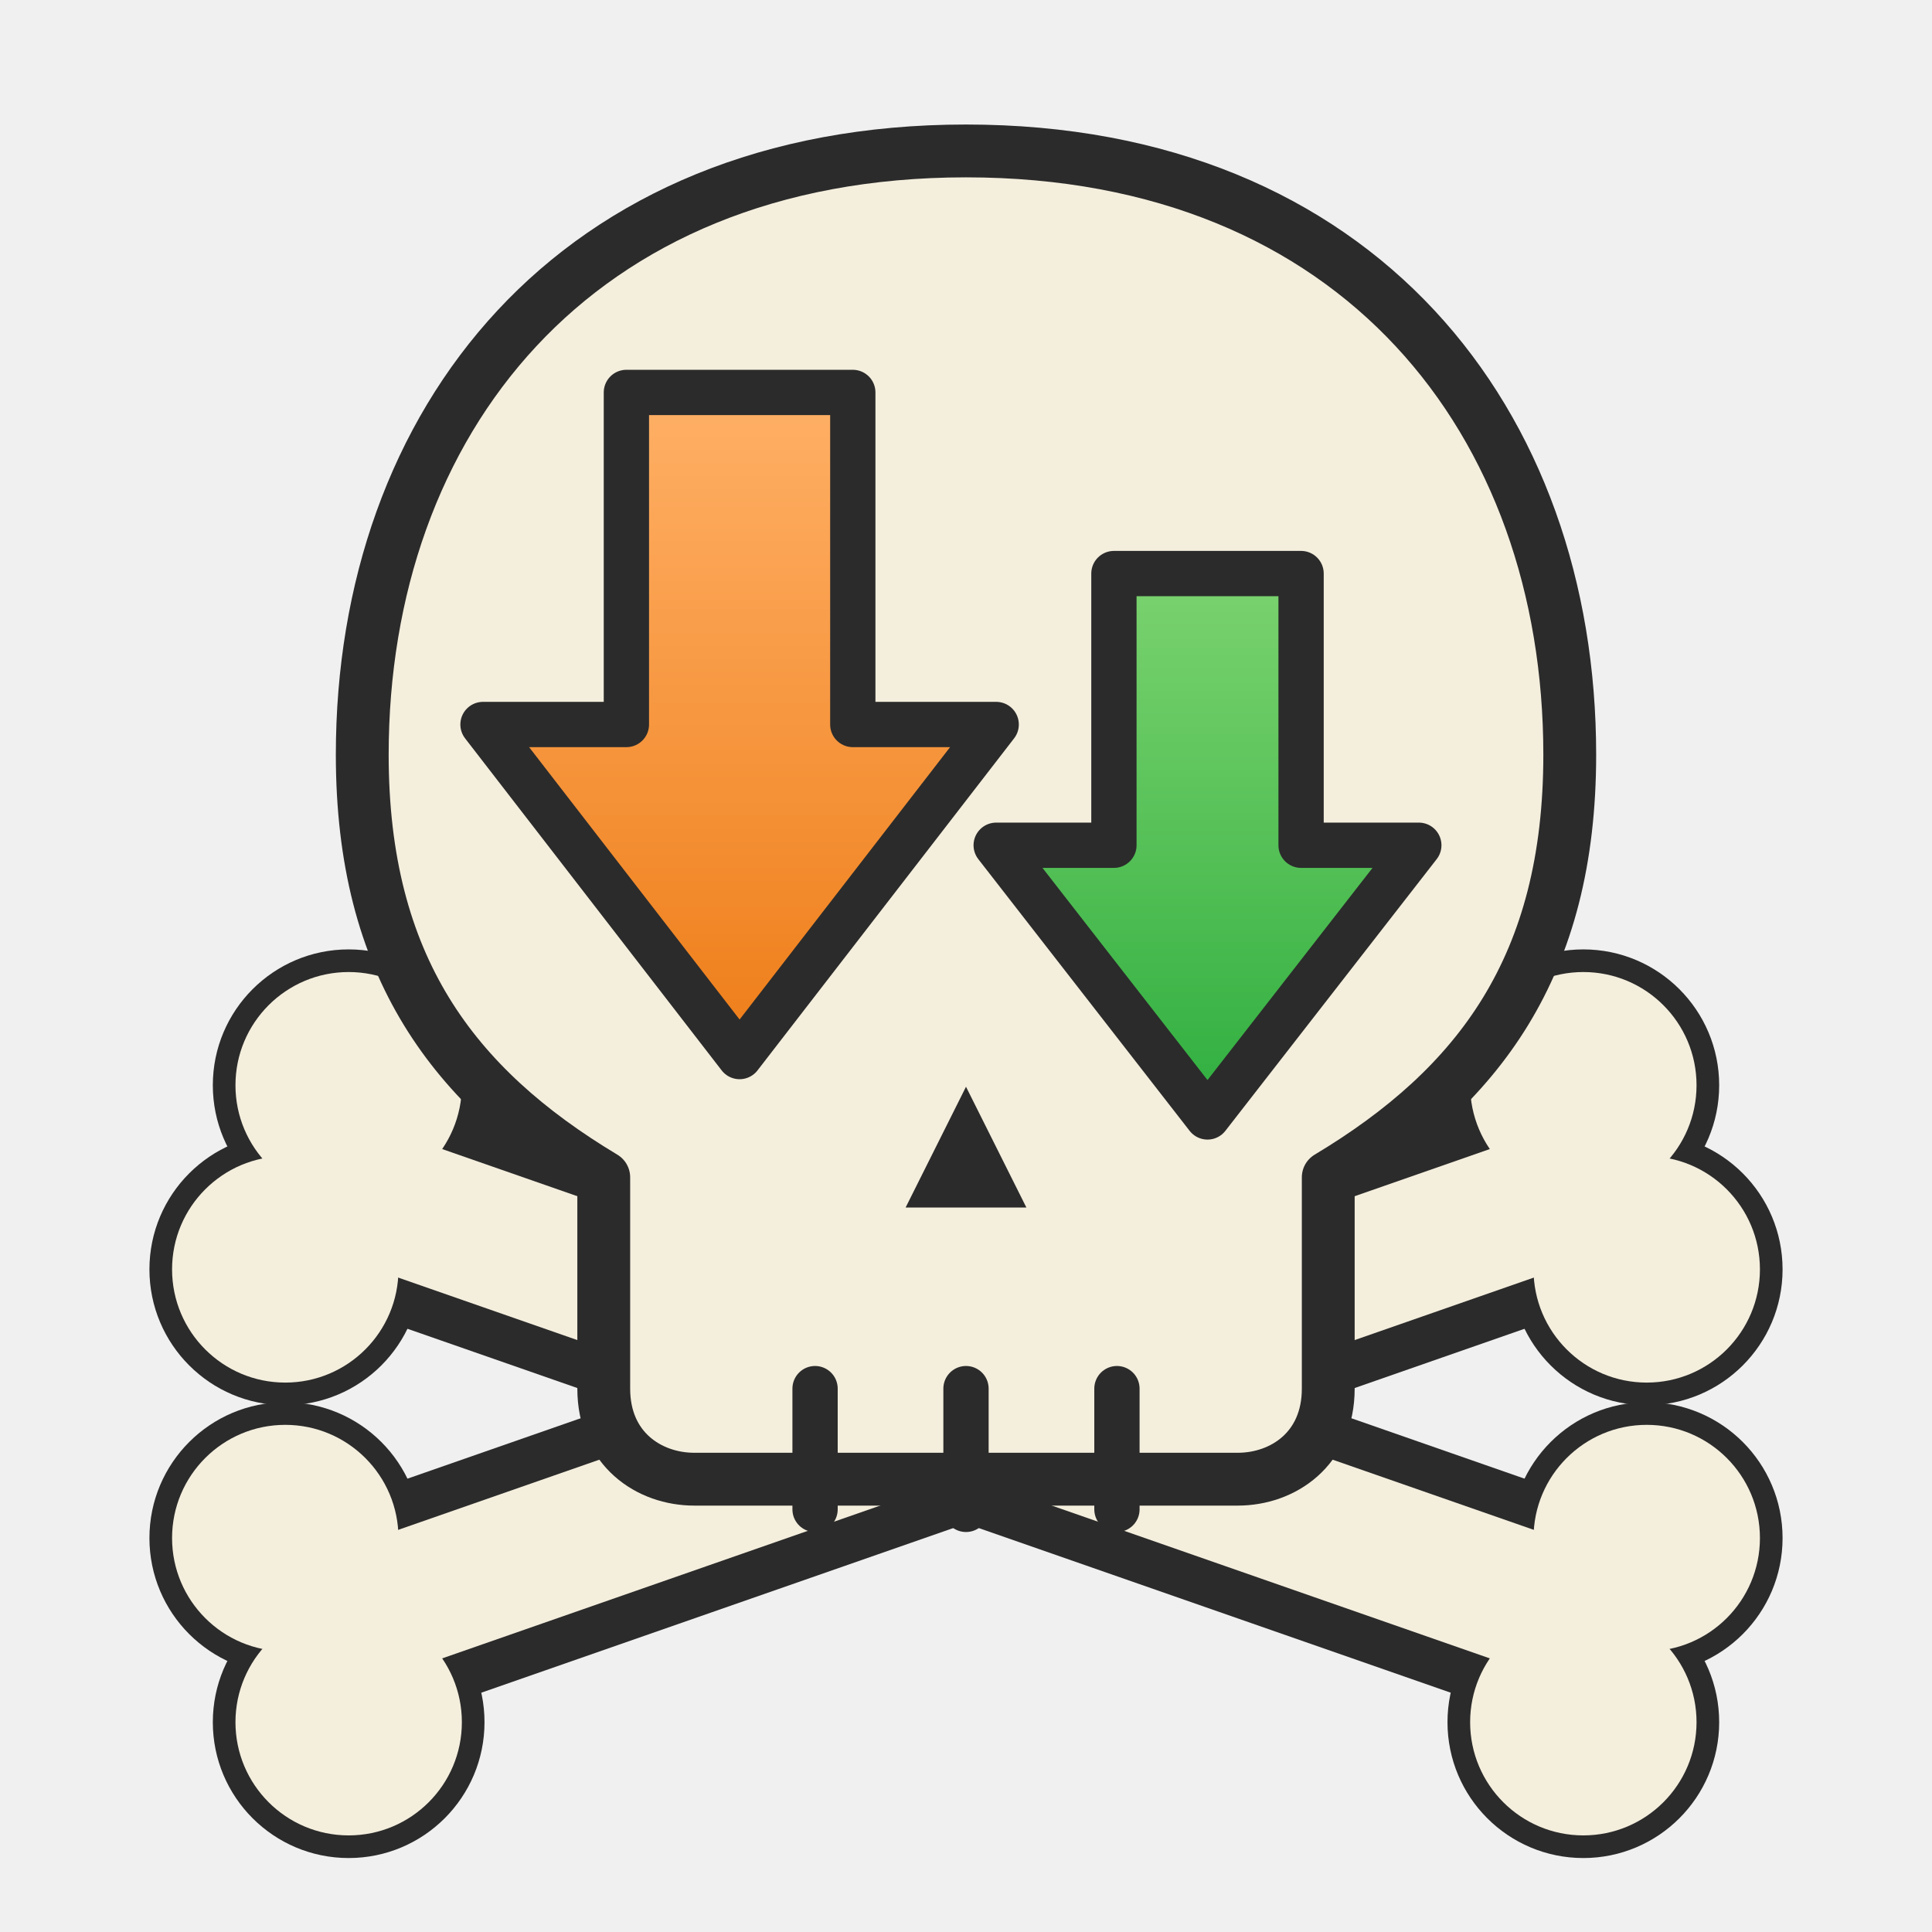
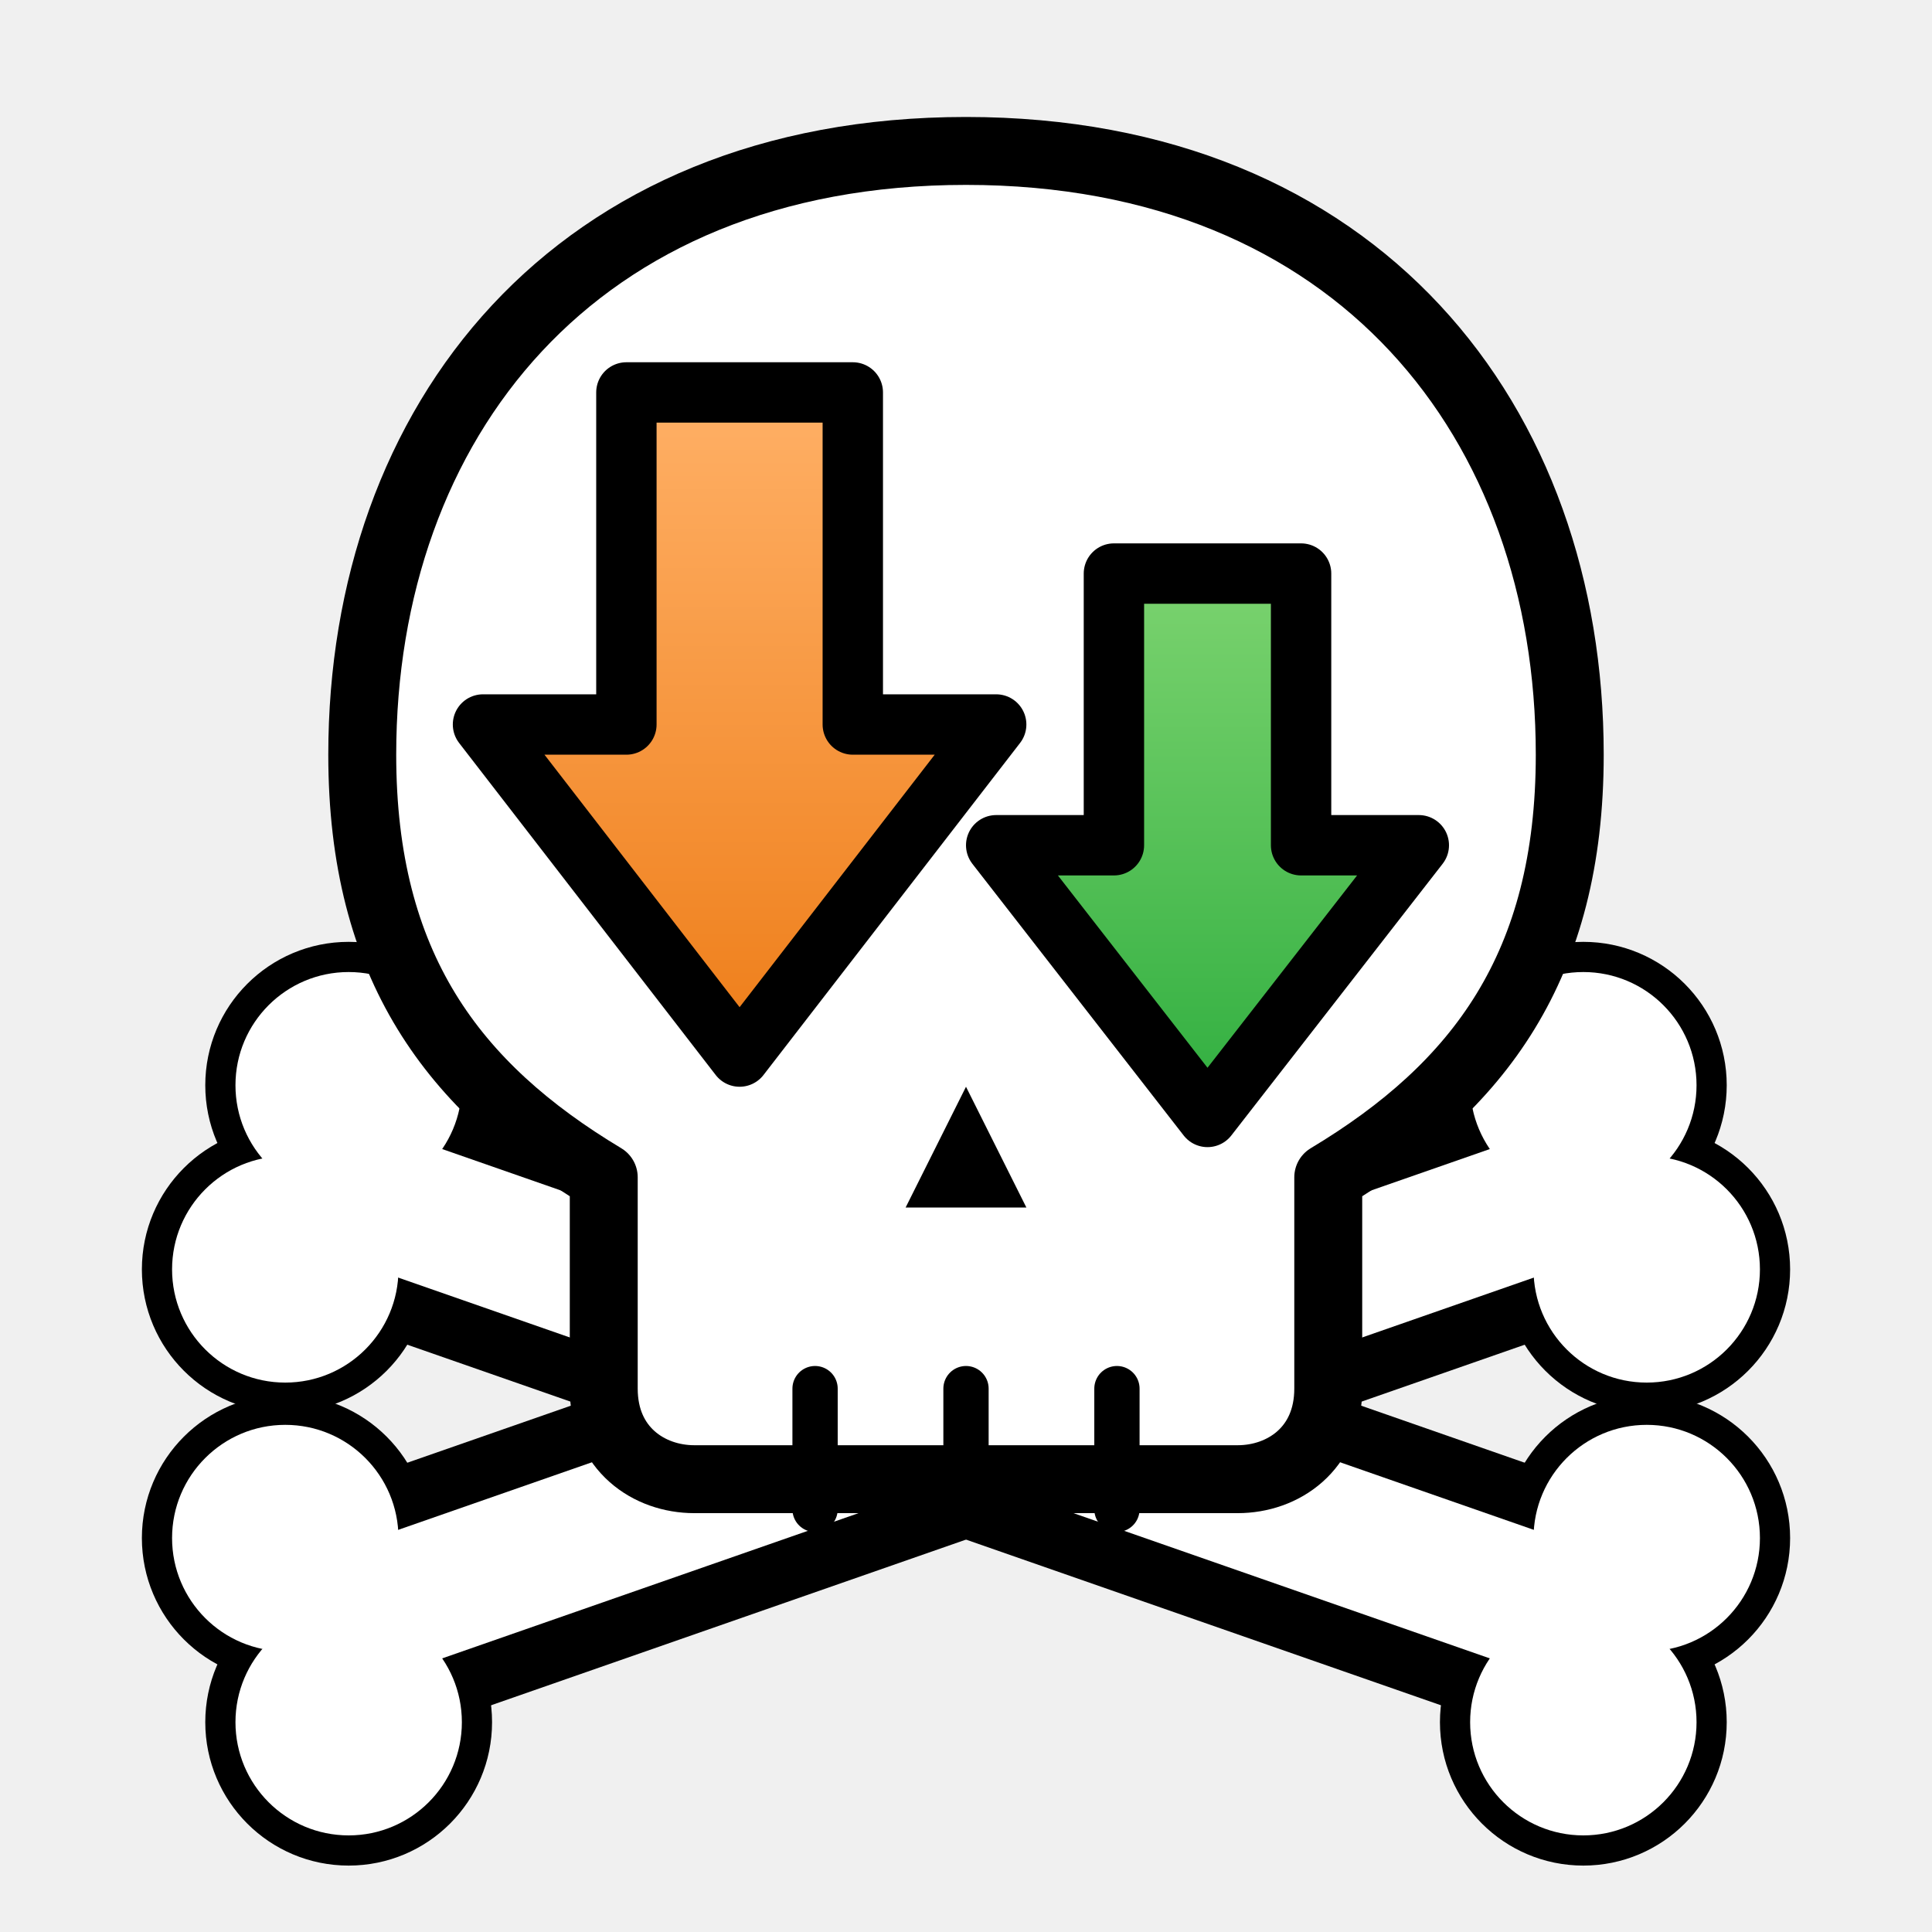
<svg xmlns="http://www.w3.org/2000/svg" viewBox="0 0 128 128">
  <defs>
    <linearGradient id="o" x1="0" y1="0" x2="0" y2="1">
      <stop offset="0" stop-color="#ffb066" />
      <stop offset="1" stop-color="#ee7d18" />
    </linearGradient>
    <linearGradient id="g" x1="0" y1="0" x2="0" y2="1">
      <stop offset="0" stop-color="#7bd36f" />
      <stop offset="1" stop-color="#2fae3f" />
    </linearGradient>
  </defs>
-   <g fill="#f4eedd" stroke="#2b2b2b" stroke-width="3">
+   <g fill="#ffffff" stroke="#000000" stroke-width="4">
    <circle cx="23.1" cy="71.9" r="7.5" />
    <circle cx="18.9" cy="84.1" r="7.5" />
    <circle cx="109.1" cy="101.9" r="7.5" />
    <circle cx="104.9" cy="114.1" r="7.5" />
  </g>
-   <line x1="21" y1="78" x2="107" y2="108" stroke="#2b2b2b" stroke-width="15" />
-   <line x1="21" y1="78" x2="107" y2="108" stroke="#f4eedd" stroke-width="9" />
-   <g fill="#f4eedd">
+   <line x1="21" y1="78" x2="107" y2="108" stroke="#000000" stroke-width="17" />
+   <line x1="21" y1="78" x2="107" y2="108" stroke="#ffffff" stroke-width="9" />
+   <g fill="#ffffff">
    <circle cx="23.1" cy="71.9" r="7.5" />
    <circle cx="18.9" cy="84.1" r="7.5" />
    <circle cx="109.1" cy="101.9" r="7.5" />
    <circle cx="104.9" cy="114.1" r="7.5" />
  </g>
-   <g fill="#f4eedd" stroke="#2b2b2b" stroke-width="3">
+   <g fill="#ffffff" stroke="#000000" stroke-width="4">
    <circle cx="109.1" cy="84.1" r="7.5" />
    <circle cx="104.9" cy="71.9" r="7.5" />
    <circle cx="23.1" cy="114.1" r="7.5" />
    <circle cx="18.9" cy="101.9" r="7.5" />
  </g>
-   <line x1="107" y1="78" x2="21" y2="108" stroke="#2b2b2b" stroke-width="15" />
-   <line x1="107" y1="78" x2="21" y2="108" stroke="#f4eedd" stroke-width="9" />
-   <g fill="#f4eedd">
+   <line x1="107" y1="78" x2="21" y2="108" stroke="#000000" stroke-width="17" />
+   <line x1="107" y1="78" x2="21" y2="108" stroke="#ffffff" stroke-width="9" />
+   <g fill="#ffffff">
    <circle cx="109.1" cy="84.1" r="7.5" />
    <circle cx="104.9" cy="71.9" r="7.5" />
    <circle cx="23.1" cy="114.1" r="7.5" />
    <circle cx="18.9" cy="101.9" r="7.5" />
  </g>
-   <path d="M64 10C38 10 24 28 24 50c0 14 6 22 16 28v14c0 4 3 6 6 6h36c3 0 6-2 6-6V78c10-6 16-14 16-28 0-22-14-40-40-40z" fill="#f4eedd" stroke="#2b2b2b" stroke-width="3.5" stroke-linejoin="round" />
-   <path d="M60 80h8l-4-8z" fill="#2b2b2b" />
-   <path d="M54 92v8M64 92v8M74 92v8" stroke="#2b2b2b" stroke-width="3" stroke-linecap="round" />
-   <polygon points="41.5,26.0 56.5,26.0 56.5,48.0 66.0,48.0 49.0,70.0 32.0,48.0 41.5,48.0" fill="url(#o)" stroke="#2b2b2b" stroke-width="3" stroke-linejoin="round" />
-   <polygon points="73.8,38.0 86.2,38.0 86.2,56.0 94.0,56.0 80.0,74.0 66.0,56.0 73.8,56.0" fill="url(#g)" stroke="#2b2b2b" stroke-width="3" stroke-linejoin="round" />
+   <path d="M64 10C38 10 24 28 24 50c0 14 6 22 16 28v14c0 4 3 6 6 6h36c3 0 6-2 6-6V78c10-6 16-14 16-28 0-22-14-40-40-40z" fill="#ffffff" stroke="#000000" stroke-width="4.5" stroke-linejoin="round" />
+   <path d="M60 80h8l-4-8z" fill="#000000" />
+   <path d="M54 92v8M64 92v8M74 92v8" stroke="#000000" stroke-width="3" stroke-linecap="round" />
+   <polygon points="41.5,26.0 56.5,26.0 56.5,48.0 66.0,48.0 49.0,70.0 32.0,48.0 41.5,48.0" fill="url(#o)" stroke="#000000" stroke-width="4" stroke-linejoin="round" />
+   <polygon points="73.8,38.0 86.2,38.0 86.2,56.0 94.0,56.0 80.0,74.0 66.0,56.0 73.8,56.0" fill="url(#g)" stroke="#000000" stroke-width="4" stroke-linejoin="round" />
</svg>
